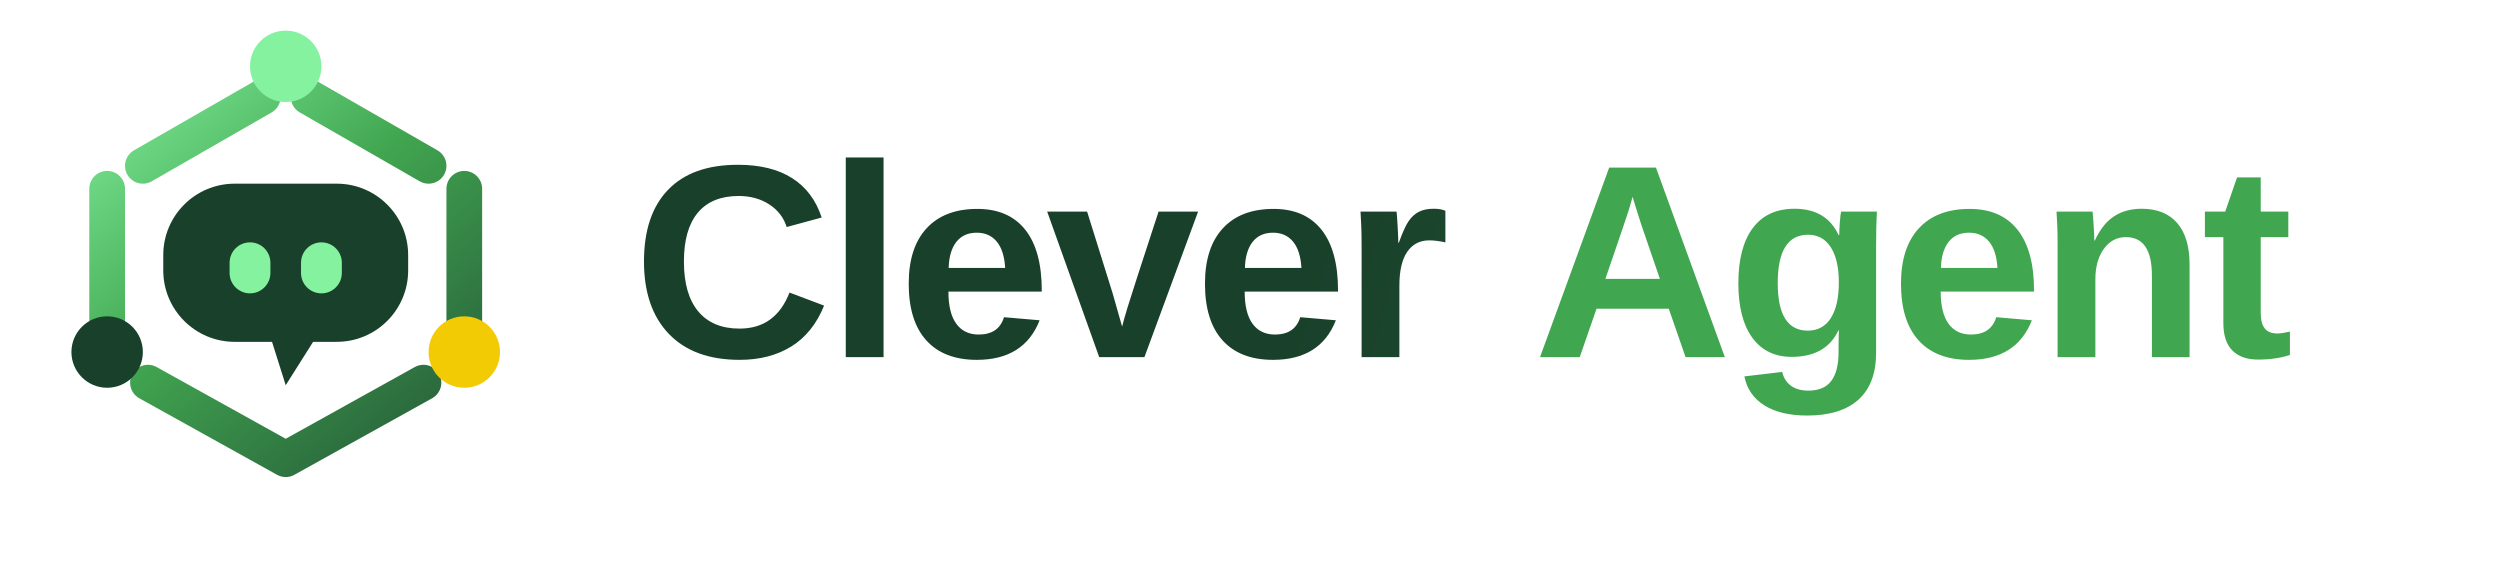
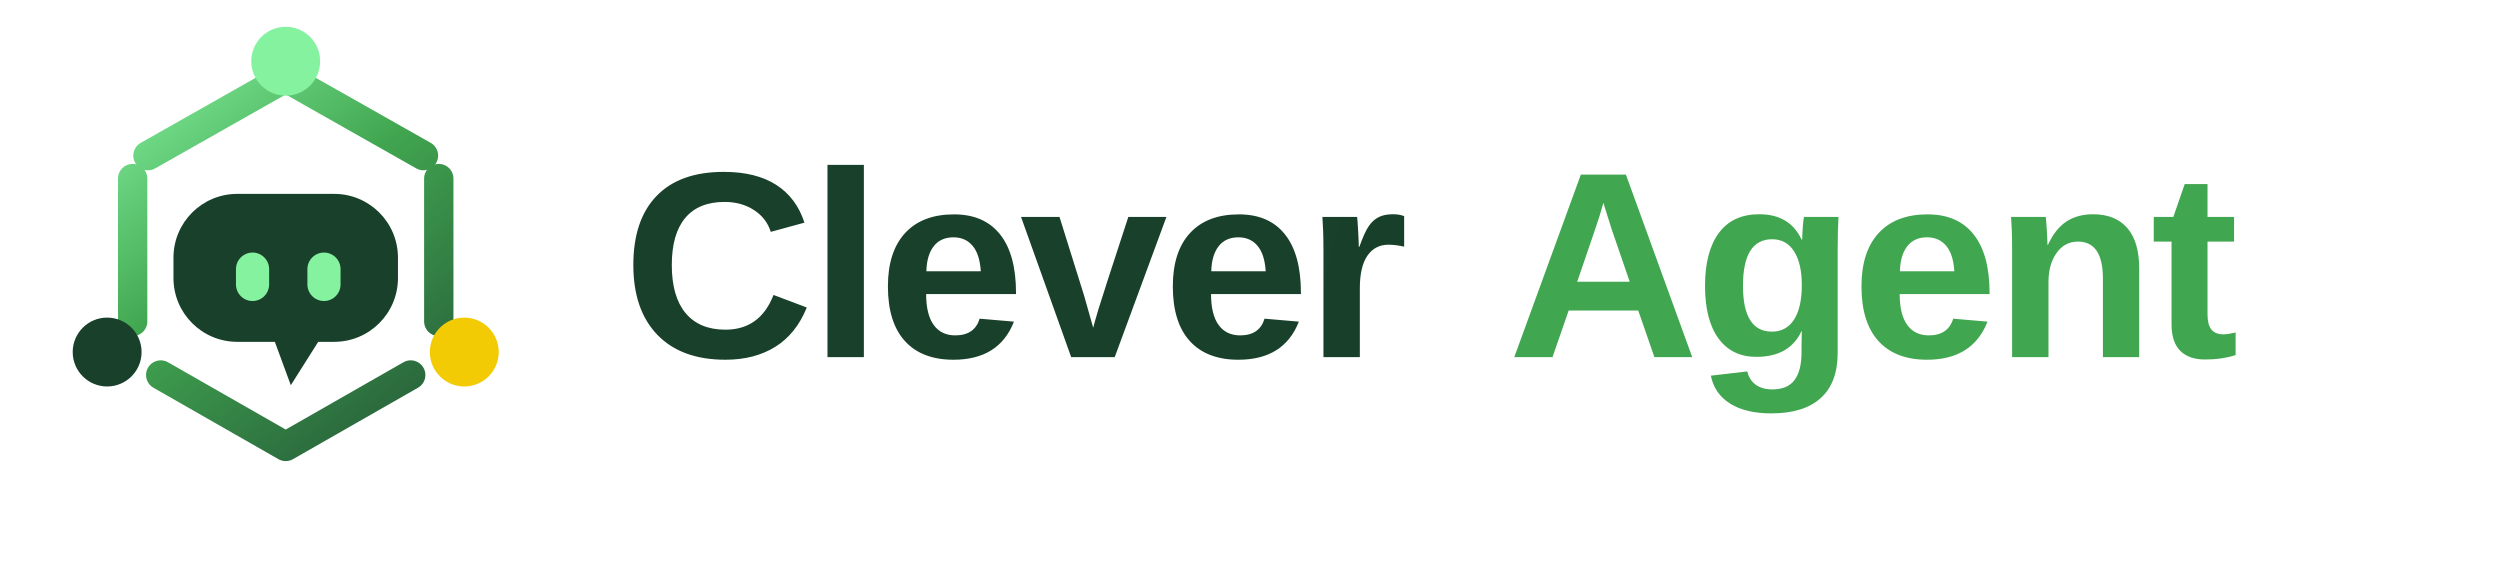
<svg xmlns="http://www.w3.org/2000/svg" viewBox="0 0 980 220" role="img" aria-label="Clever Agent logo">
  <defs>
-     <linearGradient id="ca-frame-grad" x1="40" y1="18" x2="180" y2="180" gradientUnits="userSpaceOnUse">
+     <linearGradient id="ca-frame-main" x1="52" y1="20" x2="172" y2="174" gradientUnits="userSpaceOnUse">
      <stop offset="0" stop-color="#85F2A0" />
-       <stop offset="0.48" stop-color="#41A650" />
+       <stop offset="0.45" stop-color="#41A650" />
      <stop offset="1" stop-color="#255938" />
    </linearGradient>
-     <linearGradient id="ca-clever-grad" x1="270" y1="76" x2="520" y2="150" gradientUnits="userSpaceOnUse">
+     <linearGradient id="ca-clever-main" x1="260" y1="80" x2="520" y2="150" gradientUnits="userSpaceOnUse">
      <stop offset="0" stop-color="#19402A" />
-       <stop offset="1" stop-color="#255938" />
+       <stop offset="1" stop-color="#0f3a27" />
    </linearGradient>
-     <linearGradient id="ca-agent-grad" x1="560" y1="76" x2="860" y2="150" gradientUnits="userSpaceOnUse">
-       <stop offset="0" stop-color="#41A650" />
-       <stop offset="1" stop-color="#41A650" />
-     </linearGradient>
-     <style>.wm { font-family: "Poppins", "Montserrat", "Segoe UI", Arial, sans-serif; font-size: 108px; font-weight: 700; letter-spacing: -2px; }</style>
+     <style>.wm{font-family:"Poppins","Montserrat","Segoe UI",Arial,sans-serif;font-size:104px;font-weight:700;letter-spacing:-2px;}</style>
  </defs>
  <g id="icon">
-     <g id="frame" fill="none" stroke="url(#ca-frame-grad)" stroke-width="14" stroke-linecap="round" stroke-linejoin="round">
-       <path d="M103 38 L56 65" />
-       <path d="M121 38 L168 65" />
-       <path d="M42 74 L42 128" />
-       <path d="M182 74 L182 128" />
-       <path d="M58 150 L112 180 L166 150" />
+     <g id="frame" fill="none" stroke="url(#ca-frame-main)" stroke-width="11.5" stroke-linecap="round" stroke-linejoin="round">
+       <path d="M111 31 L58 61" />
+       <path d="M113 31 L166 61" />
+       <path d="M52 70 L52 126" />
+       <path d="M172 70 L172 126" />
+       <path d="M63 147 L112 175 L161 147" />
    </g>
    <g id="nodes">
-       <circle cx="112" cy="26" r="14" fill="#85F2A0" />
-       <circle cx="42" cy="138" r="14" fill="#19402A" />
-       <circle cx="182" cy="138" r="14" fill="#F2CB05" />
+       <circle cx="112" cy="24" r="13.5" fill="#85F2A0" />
+       <circle cx="42" cy="138" r="13.5" fill="#19402A" />
+       <circle cx="182" cy="138" r="13.5" fill="#F2CB05" />
    </g>
    <g id="bubble">
-       <rect x="64" y="72" width="96" height="62" rx="28" fill="#19402A" />
-       <path d="M106 132 L124 132 L112 151 Z" fill="#19402A" />
+       <rect x="68" y="76" width="88" height="58" rx="25" fill="#19402A" />
+       <path d="M107 132 L126 132 L114 151 Z" fill="#19402A" />
    </g>
    <g id="eyes">
-       <rect x="90" y="95" width="16" height="20" rx="8" fill="#85F2A0" />
-       <rect x="118" y="95" width="16" height="20" rx="8" fill="#85F2A0" />
+       <rect x="92.5" y="99" width="13" height="19" rx="6.5" fill="#85F2A0" />
+       <rect x="120.5" y="99" width="13" height="19" rx="6.5" fill="#85F2A0" />
    </g>
  </g>
-   <g id="wordmark" transform="translate(248,0)">
-     <text id="text-clever" class="wm" x="0" y="140" fill="url(#ca-clever-grad)">Clever</text>
-     <text id="text-agent" class="wm" x="353" y="140" fill="url(#ca-agent-grad)">Agent</text>
+   <g id="wordmark" transform="translate(244,0)">
+     <text id="text-clever" class="wm" x="0" y="140" fill="url(#ca-clever-main)">Clever</text>
+     <text id="text-agent" class="wm" x="347" y="140" fill="#41A650">Agent</text>
  </g>
</svg>
